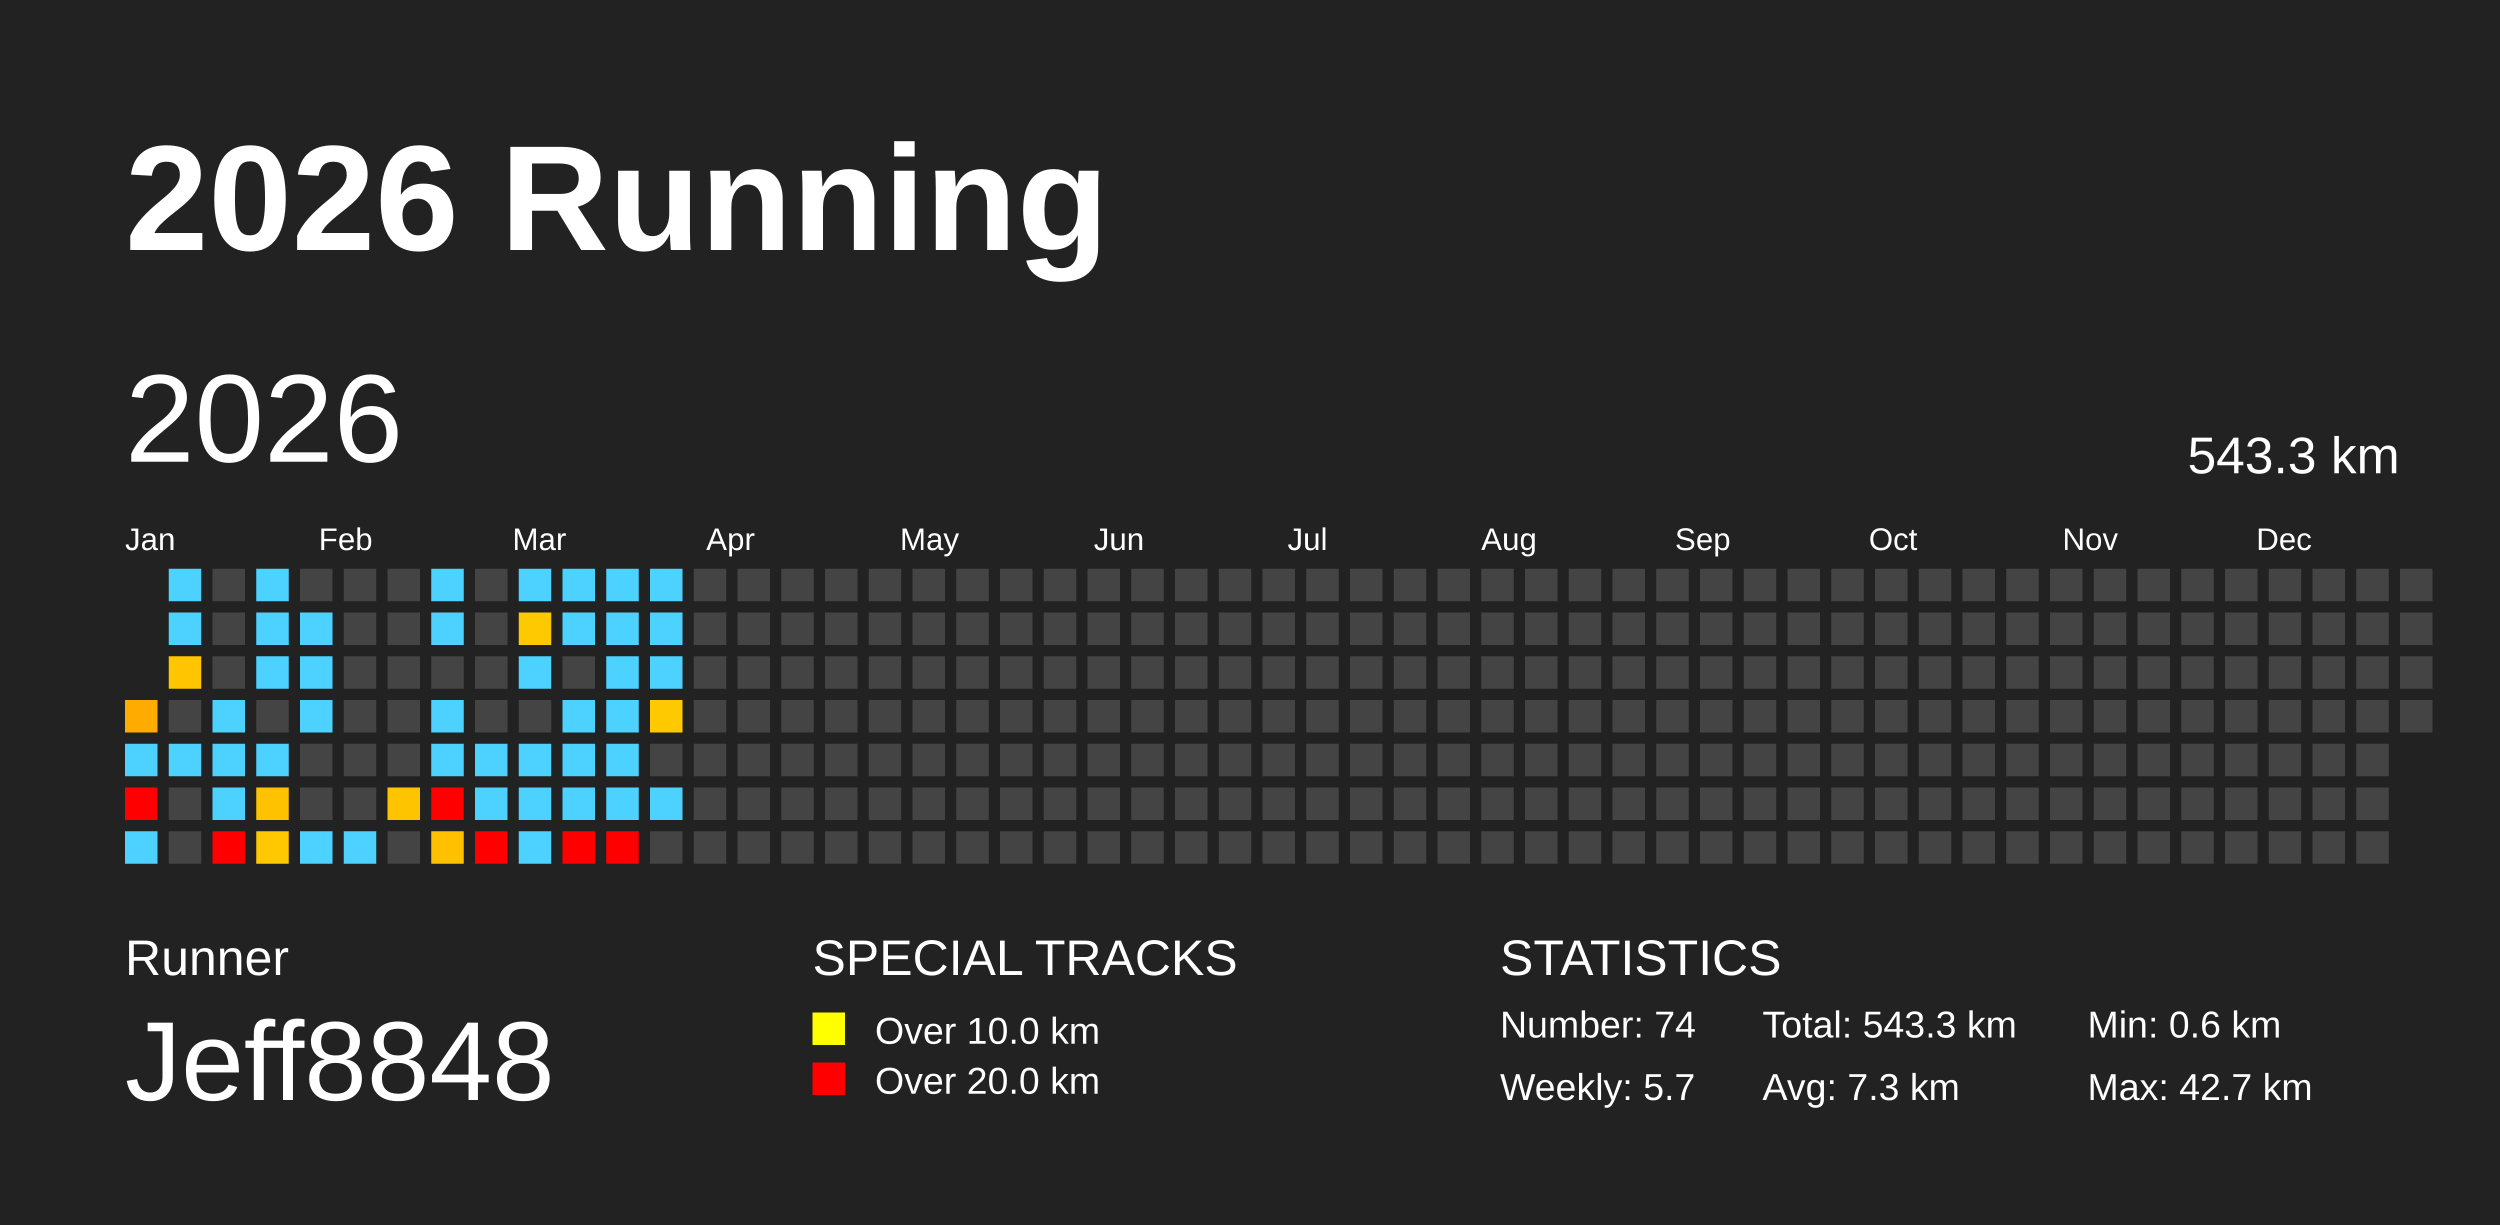
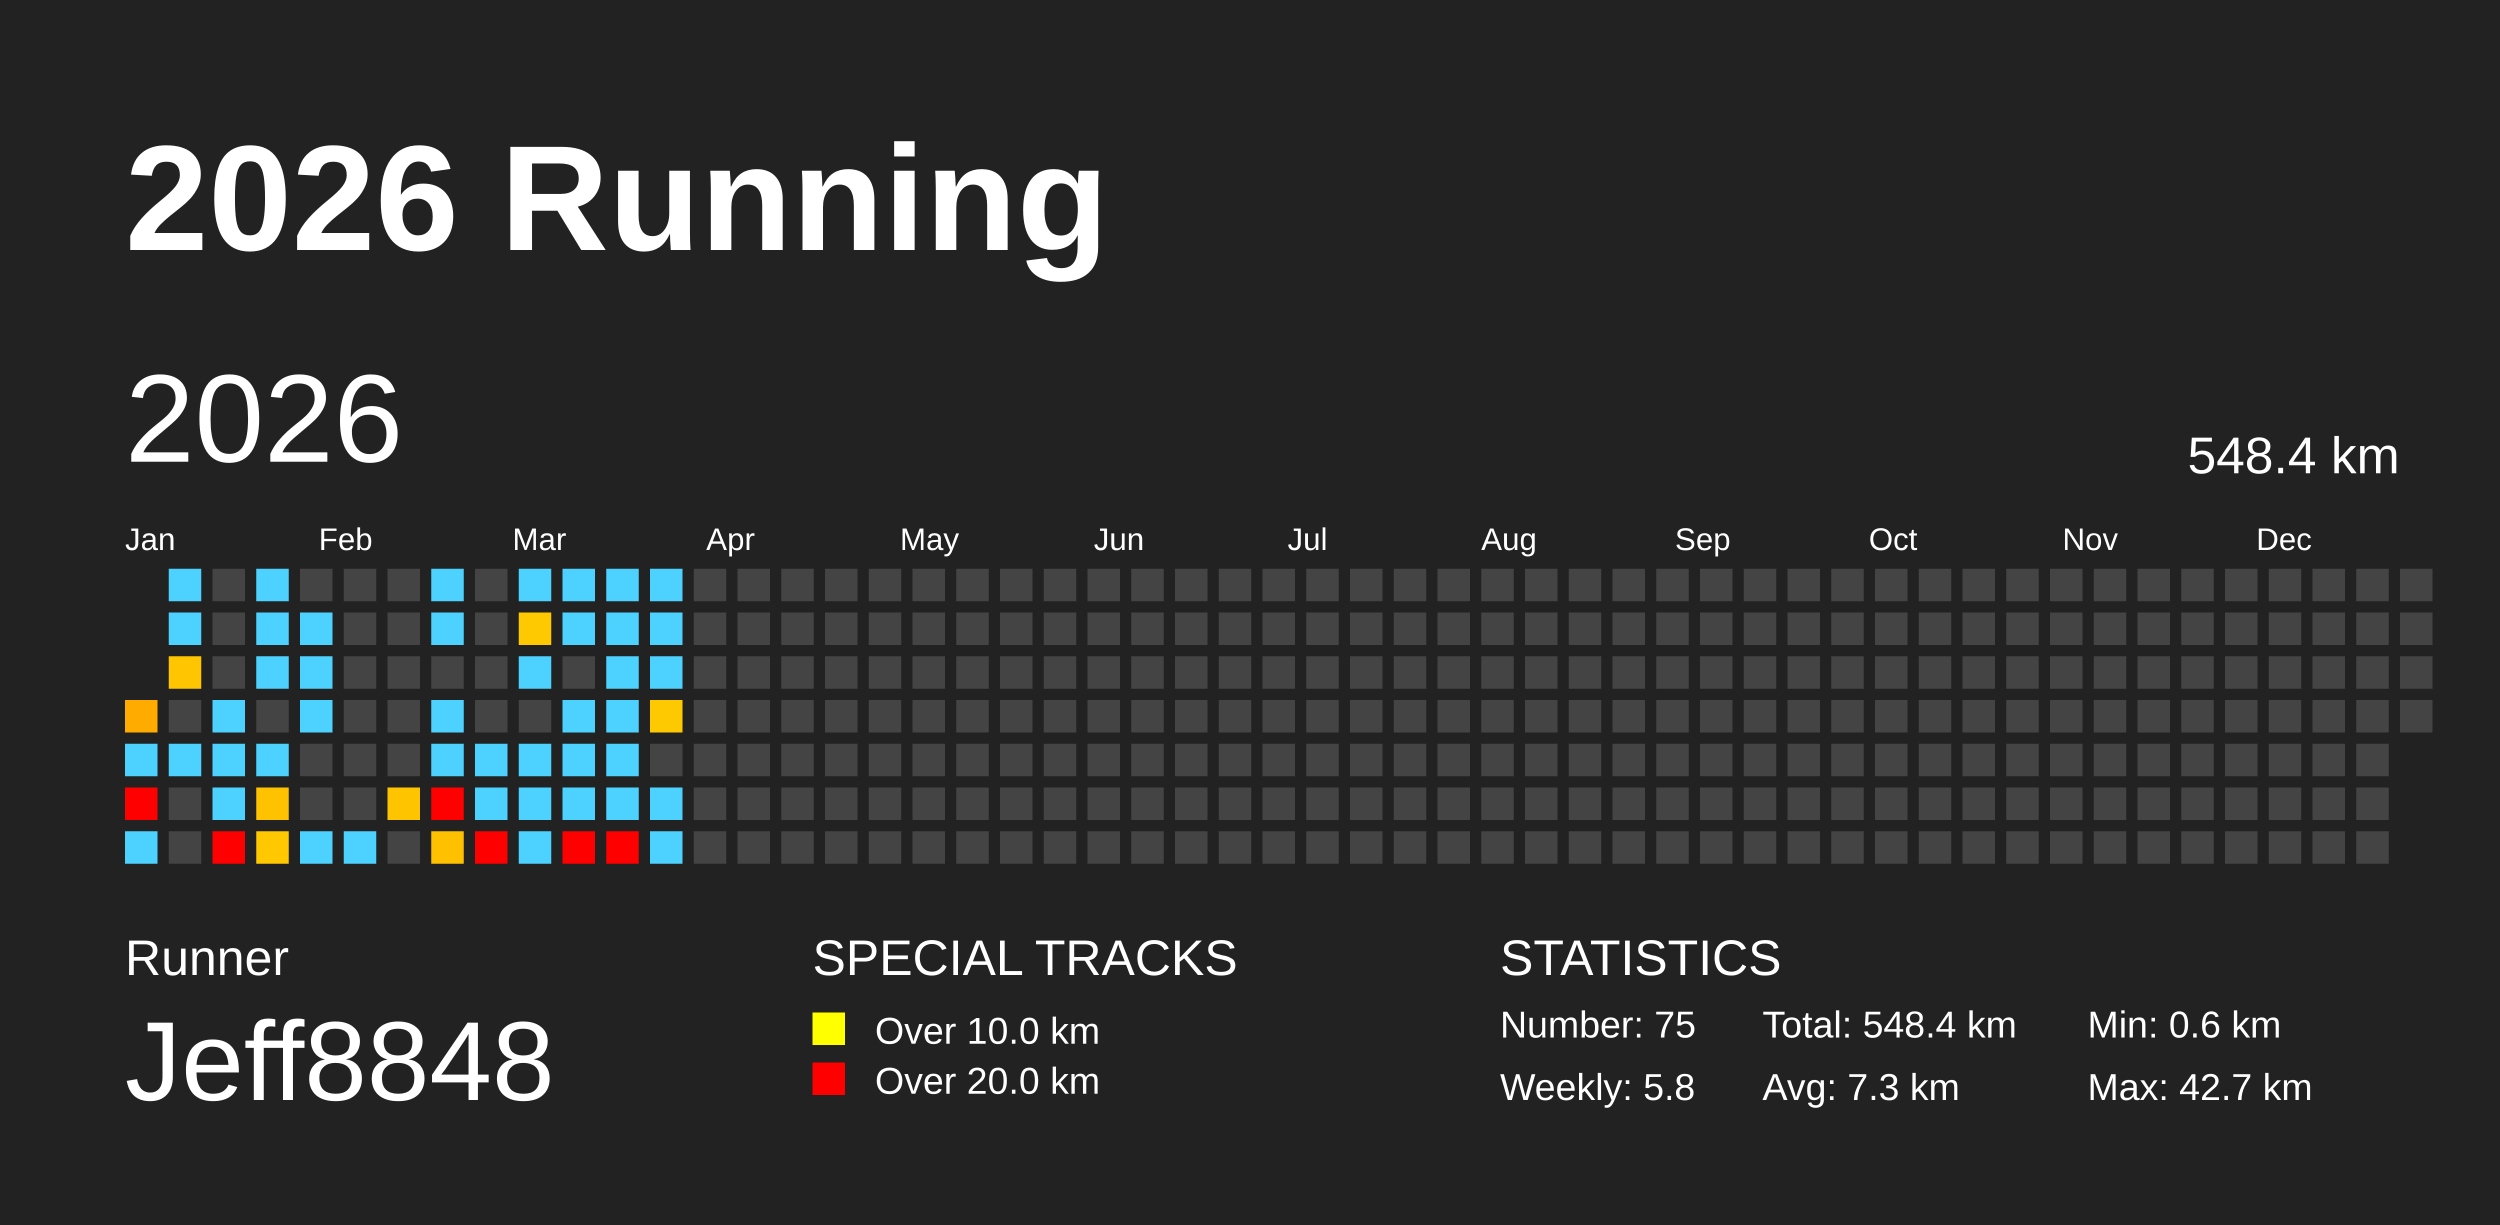
<svg xmlns="http://www.w3.org/2000/svg" baseProfile="full" height="98mm" version="1.1" viewBox="0,0,200,98" width="200mm">
  <defs />
  <rect fill="#222222" height="98" width="200" x="0" y="0" />
  <text fill="#FFFFFF" style="font-size:12px; font-family:Arial; font-weight:bold;" x="10" y="20">2026 Running</text>
  <text fill="#FFFFFF" style="font-size:4px; font-family:Arial" x="10" y="78">Runner</text>
  <text fill="#FFFFFF" style="font-size:9px; font-family:Arial" x="10" y="88">Jeff8848</text>
  <text fill="#FFFFFF" style="font-size:4px; font-family:Arial" x="65" y="78">SPECIAL TRACKS</text>
  <rect fill="yellow" height="2.6" width="2.6" x="65" y="81" />
  <text fill="#FFFFFF" style="font-size:3px; font-family:Arial" x="70" y="83.5">Over 10.0 km</text>
  <rect fill="red" height="2.6" width="2.6" x="65" y="85" />
  <text fill="#FFFFFF" style="font-size:3px; font-family:Arial" x="70" y="87.5">Over 20.0 km</text>
  <text fill="#FFFFFF" style="font-size:4px; font-family:Arial" x="120" y="78">STATISTICS</text>
-   <text fill="#FFFFFF" style="font-size:3px; font-family:Arial" x="120" y="83">Number: 74</text>
-   <text fill="#FFFFFF" style="font-size:3px; font-family:Arial" x="120" y="88">Weekly: 5.7</text>
-   <text fill="#FFFFFF" style="font-size:3px; font-family:Arial" x="141" y="83">Total: 543.3 km</text>
+   <text fill="#FFFFFF" style="font-size:3px; font-family:Arial" x="120" y="83">Number: 75</text>
+   <text fill="#FFFFFF" style="font-size:3px; font-family:Arial" x="120" y="88">Weekly: 5.8</text>
+   <text fill="#FFFFFF" style="font-size:3px; font-family:Arial" x="141" y="83">Total: 548.4 km</text>
  <text fill="#FFFFFF" style="font-size:3px; font-family:Arial" x="141" y="88">Avg: 7.3 km</text>
  <text fill="#FFFFFF" style="font-size:3px; font-family:Arial" x="167" y="83">Min: 0.6 km</text>
  <text fill="#FFFFFF" style="font-size:3px; font-family:Arial" x="167" y="88">Max: 42.7 km</text>
  <text dominant-baseline="hanging" fill="#FFFFFF" style="font-size:10.0px; font-family:Arial;" x="10" y="30">2026</text>
-   <text dominant-baseline="hanging" fill="#FFFFFF" style="font-size:4.125px; font-family:Arial;" x="175" y="35">543.3 km</text>
+   <text dominant-baseline="hanging" fill="#FFFFFF" style="font-size:4.125px; font-family:Arial;" x="175" y="35">548.4 km</text>
  <text fill="#FFFFFF" style="font-size:2.5px; font-family:Arial" x="10.0" y="44">Jan</text>
  <text fill="#FFFFFF" style="font-size:2.5px; font-family:Arial" x="25.5" y="44">Feb</text>
  <text fill="#FFFFFF" style="font-size:2.5px; font-family:Arial" x="41.0" y="44">Mar</text>
  <text fill="#FFFFFF" style="font-size:2.5px; font-family:Arial" x="56.5" y="44">Apr</text>
  <text fill="#FFFFFF" style="font-size:2.5px; font-family:Arial" x="72.0" y="44">May</text>
  <text fill="#FFFFFF" style="font-size:2.5px; font-family:Arial" x="87.5" y="44">Jun</text>
  <text fill="#FFFFFF" style="font-size:2.5px; font-family:Arial" x="103.0" y="44">Jul</text>
  <text fill="#FFFFFF" style="font-size:2.5px; font-family:Arial" x="118.5" y="44">Aug</text>
  <text fill="#FFFFFF" style="font-size:2.5px; font-family:Arial" x="134.0" y="44">Sep</text>
  <text fill="#FFFFFF" style="font-size:2.5px; font-family:Arial" x="149.5" y="44">Oct</text>
  <text fill="#FFFFFF" style="font-size:2.5px; font-family:Arial" x="165.0" y="44">Nov</text>
  <text fill="#FFFFFF" style="font-size:2.5px; font-family:Arial" x="180.5" y="44">Dec</text>
  <rect fill="#ffab00" height="2.6" width="2.6" x="10.0" y="56.0" />
  <rect fill="#4dd2ff" height="2.6" width="2.6" x="10.0" y="59.5" />
  <rect fill="red" height="2.6" width="2.6" x="10.0" y="63.0" />
  <rect fill="#4dd2ff" height="2.6" width="2.6" x="10.0" y="66.5" />
  <rect fill="#4dd2ff" height="2.6" width="2.6" x="13.5" y="45.5" />
  <rect fill="#4dd2ff" height="2.6" width="2.6" x="13.5" y="49.0" />
  <rect fill="#ffc600" height="2.6" width="2.6" x="13.5" y="52.5" />
  <rect fill="#444444" height="2.6" width="2.6" x="13.5" y="56.0" />
  <rect fill="#4dd2ff" height="2.6" width="2.6" x="13.5" y="59.5" />
  <rect fill="#444444" height="2.6" width="2.6" x="13.5" y="63.0" />
  <rect fill="#444444" height="2.6" width="2.6" x="13.5" y="66.5" />
  <rect fill="#444444" height="2.6" width="2.6" x="17.0" y="45.5" />
  <rect fill="#444444" height="2.6" width="2.6" x="17.0" y="49.0" />
  <rect fill="#444444" height="2.6" width="2.6" x="17.0" y="52.5" />
  <rect fill="#4dd2ff" height="2.6" width="2.6" x="17.0" y="56.0" />
  <rect fill="#4dd2ff" height="2.6" width="2.6" x="17.0" y="59.5" />
  <rect fill="#4dd2ff" height="2.6" width="2.6" x="17.0" y="63.0" />
  <rect fill="red" height="2.6" width="2.6" x="17.0" y="66.5" />
  <rect fill="#4dd2ff" height="2.6" width="2.6" x="20.5" y="45.5" />
  <rect fill="#4dd2ff" height="2.6" width="2.6" x="20.5" y="49.0" />
  <rect fill="#4dd2ff" height="2.6" width="2.6" x="20.5" y="52.5" />
  <rect fill="#444444" height="2.6" width="2.6" x="20.5" y="56.0" />
  <rect fill="#4dd2ff" height="2.6" width="2.6" x="20.5" y="59.5" />
  <rect fill="#ffc200" height="2.6" width="2.6" x="20.5" y="63.0" />
  <rect fill="#ffc800" height="2.6" width="2.6" x="20.5" y="66.5" />
  <rect fill="#444444" height="2.6" width="2.6" x="24.0" y="45.5" />
  <rect fill="#4dd2ff" height="2.6" width="2.6" x="24.0" y="49.0" />
  <rect fill="#4dd2ff" height="2.6" width="2.6" x="24.0" y="52.5" />
  <rect fill="#4dd2ff" height="2.6" width="2.6" x="24.0" y="56.0" />
  <rect fill="#444444" height="2.6" width="2.6" x="24.0" y="59.5" />
  <rect fill="#444444" height="2.6" width="2.6" x="24.0" y="63.0" />
  <rect fill="#4dd2ff" height="2.6" width="2.6" x="24.0" y="66.5" />
  <rect fill="#444444" height="2.6" width="2.6" x="27.5" y="45.5" />
  <rect fill="#444444" height="2.6" width="2.6" x="27.5" y="49.0" />
  <rect fill="#444444" height="2.6" width="2.6" x="27.5" y="52.5" />
  <rect fill="#444444" height="2.6" width="2.6" x="27.5" y="56.0" />
  <rect fill="#444444" height="2.6" width="2.6" x="27.5" y="59.5" />
  <rect fill="#444444" height="2.6" width="2.6" x="27.5" y="63.0" />
  <rect fill="#4dd2ff" height="2.6" width="2.6" x="27.5" y="66.5" />
  <rect fill="#444444" height="2.6" width="2.6" x="31.0" y="45.5" />
  <rect fill="#444444" height="2.6" width="2.6" x="31.0" y="49.0" />
  <rect fill="#444444" height="2.6" width="2.6" x="31.0" y="52.5" />
  <rect fill="#444444" height="2.6" width="2.6" x="31.0" y="56.0" />
  <rect fill="#444444" height="2.6" width="2.6" x="31.0" y="59.5" />
  <rect fill="#ffc400" height="2.6" width="2.6" x="31.0" y="63.0" />
  <rect fill="#444444" height="2.6" width="2.6" x="31.0" y="66.5" />
  <rect fill="#4dd2ff" height="2.6" width="2.6" x="34.5" y="45.5" />
  <rect fill="#4dd2ff" height="2.6" width="2.6" x="34.5" y="49.0" />
  <rect fill="#444444" height="2.6" width="2.6" x="34.5" y="52.5" />
  <rect fill="#4dd2ff" height="2.6" width="2.6" x="34.5" y="56.0" />
  <rect fill="#4dd2ff" height="2.6" width="2.6" x="34.5" y="59.5" />
  <rect fill="red" height="2.6" width="2.6" x="34.5" y="63.0" />
  <rect fill="#ffc000" height="2.6" width="2.6" x="34.5" y="66.5" />
  <rect fill="#444444" height="2.6" width="2.6" x="38.0" y="45.5" />
  <rect fill="#444444" height="2.6" width="2.6" x="38.0" y="49.0" />
  <rect fill="#444444" height="2.6" width="2.6" x="38.0" y="52.5" />
  <rect fill="#444444" height="2.6" width="2.6" x="38.0" y="56.0" />
  <rect fill="#4dd2ff" height="2.6" width="2.6" x="38.0" y="59.5" />
  <rect fill="#4dd2ff" height="2.6" width="2.6" x="38.0" y="63.0" />
  <rect fill="red" height="2.6" width="2.6" x="38.0" y="66.5" />
  <rect fill="#4dd2ff" height="2.6" width="2.6" x="41.5" y="45.5" />
  <rect fill="#ffc900" height="2.6" width="2.6" x="41.5" y="49.0" />
  <rect fill="#4dd2ff" height="2.6" width="2.6" x="41.5" y="52.5" />
  <rect fill="#444444" height="2.6" width="2.6" x="41.5" y="56.0" />
  <rect fill="#4dd2ff" height="2.6" width="2.6" x="41.5" y="59.5" />
  <rect fill="#4dd2ff" height="2.6" width="2.6" x="41.5" y="63.0" />
  <rect fill="#4dd2ff" height="2.6" width="2.6" x="41.5" y="66.5" />
  <rect fill="#4dd2ff" height="2.6" width="2.6" x="45.0" y="45.5" />
  <rect fill="#4dd2ff" height="2.6" width="2.6" x="45.0" y="49.0" />
  <rect fill="#444444" height="2.6" width="2.6" x="45.0" y="52.5" />
  <rect fill="#4dd2ff" height="2.6" width="2.6" x="45.0" y="56.0" />
  <rect fill="#4dd2ff" height="2.6" width="2.6" x="45.0" y="59.5" />
  <rect fill="#4dd2ff" height="2.6" width="2.6" x="45.0" y="63.0" />
  <rect fill="red" height="2.6" width="2.6" x="45.0" y="66.5" />
  <rect fill="#4dd2ff" height="2.6" width="2.6" x="48.5" y="45.5" />
  <rect fill="#4dd2ff" height="2.6" width="2.6" x="48.5" y="49.0" />
  <rect fill="#4dd2ff" height="2.6" width="2.6" x="48.5" y="52.5" />
  <rect fill="#4dd2ff" height="2.6" width="2.6" x="48.5" y="56.0" />
  <rect fill="#4dd2ff" height="2.6" width="2.6" x="48.5" y="59.5" />
  <rect fill="#4dd2ff" height="2.6" width="2.6" x="48.5" y="63.0" />
  <rect fill="red" height="2.6" width="2.6" x="48.5" y="66.5" />
  <rect fill="#4dd2ff" height="2.6" width="2.6" x="52.0" y="45.5" />
  <rect fill="#4dd2ff" height="2.6" width="2.6" x="52.0" y="49.0" />
  <rect fill="#4dd2ff" height="2.6" width="2.6" x="52.0" y="52.5" />
  <rect fill="#ffc900" height="2.6" width="2.6" x="52.0" y="56.0" />
  <rect fill="#444444" height="2.6" width="2.6" x="52.0" y="59.5" />
  <rect fill="#4dd2ff" height="2.6" width="2.6" x="52.0" y="63.0" />
-   <rect fill="#444444" height="2.6" width="2.6" x="52.0" y="66.5" />
+   <rect fill="#4dd2ff" height="2.6" width="2.6" x="52.0" y="66.5" />
  <rect fill="#444444" height="2.6" width="2.6" x="55.5" y="45.5" />
  <rect fill="#444444" height="2.6" width="2.6" x="55.5" y="49.0" />
  <rect fill="#444444" height="2.6" width="2.6" x="55.5" y="52.5" />
  <rect fill="#444444" height="2.6" width="2.6" x="55.5" y="56.0" />
  <rect fill="#444444" height="2.6" width="2.6" x="55.5" y="59.5" />
  <rect fill="#444444" height="2.6" width="2.6" x="55.5" y="63.0" />
  <rect fill="#444444" height="2.6" width="2.6" x="55.5" y="66.5" />
  <rect fill="#444444" height="2.6" width="2.6" x="59.0" y="45.5" />
  <rect fill="#444444" height="2.6" width="2.6" x="59.0" y="49.0" />
  <rect fill="#444444" height="2.6" width="2.6" x="59.0" y="52.5" />
  <rect fill="#444444" height="2.6" width="2.6" x="59.0" y="56.0" />
  <rect fill="#444444" height="2.6" width="2.6" x="59.0" y="59.5" />
  <rect fill="#444444" height="2.6" width="2.6" x="59.0" y="63.0" />
  <rect fill="#444444" height="2.6" width="2.6" x="59.0" y="66.5" />
  <rect fill="#444444" height="2.6" width="2.6" x="62.5" y="45.5" />
  <rect fill="#444444" height="2.6" width="2.6" x="62.5" y="49.0" />
  <rect fill="#444444" height="2.6" width="2.6" x="62.5" y="52.5" />
  <rect fill="#444444" height="2.6" width="2.6" x="62.5" y="56.0" />
  <rect fill="#444444" height="2.6" width="2.6" x="62.5" y="59.5" />
  <rect fill="#444444" height="2.6" width="2.6" x="62.5" y="63.0" />
  <rect fill="#444444" height="2.6" width="2.6" x="62.5" y="66.5" />
  <rect fill="#444444" height="2.6" width="2.6" x="66.0" y="45.5" />
  <rect fill="#444444" height="2.6" width="2.6" x="66.0" y="49.0" />
  <rect fill="#444444" height="2.6" width="2.6" x="66.0" y="52.5" />
  <rect fill="#444444" height="2.6" width="2.6" x="66.0" y="56.0" />
  <rect fill="#444444" height="2.6" width="2.6" x="66.0" y="59.5" />
  <rect fill="#444444" height="2.6" width="2.6" x="66.0" y="63.0" />
  <rect fill="#444444" height="2.6" width="2.6" x="66.0" y="66.5" />
  <rect fill="#444444" height="2.6" width="2.6" x="69.5" y="45.5" />
  <rect fill="#444444" height="2.6" width="2.6" x="69.5" y="49.0" />
  <rect fill="#444444" height="2.6" width="2.6" x="69.5" y="52.5" />
  <rect fill="#444444" height="2.6" width="2.6" x="69.5" y="56.0" />
  <rect fill="#444444" height="2.6" width="2.6" x="69.5" y="59.5" />
  <rect fill="#444444" height="2.6" width="2.6" x="69.5" y="63.0" />
  <rect fill="#444444" height="2.6" width="2.6" x="69.5" y="66.5" />
  <rect fill="#444444" height="2.6" width="2.6" x="73.0" y="45.5" />
  <rect fill="#444444" height="2.6" width="2.6" x="73.0" y="49.0" />
  <rect fill="#444444" height="2.6" width="2.6" x="73.0" y="52.5" />
  <rect fill="#444444" height="2.6" width="2.6" x="73.0" y="56.0" />
  <rect fill="#444444" height="2.6" width="2.6" x="73.0" y="59.5" />
  <rect fill="#444444" height="2.6" width="2.6" x="73.0" y="63.0" />
  <rect fill="#444444" height="2.6" width="2.6" x="73.0" y="66.5" />
  <rect fill="#444444" height="2.6" width="2.6" x="76.5" y="45.5" />
  <rect fill="#444444" height="2.6" width="2.6" x="76.5" y="49.0" />
  <rect fill="#444444" height="2.6" width="2.6" x="76.5" y="52.5" />
  <rect fill="#444444" height="2.6" width="2.6" x="76.5" y="56.0" />
  <rect fill="#444444" height="2.6" width="2.6" x="76.5" y="59.5" />
  <rect fill="#444444" height="2.6" width="2.6" x="76.5" y="63.0" />
  <rect fill="#444444" height="2.6" width="2.6" x="76.5" y="66.5" />
  <rect fill="#444444" height="2.6" width="2.6" x="80.0" y="45.5" />
  <rect fill="#444444" height="2.6" width="2.6" x="80.0" y="49.0" />
  <rect fill="#444444" height="2.6" width="2.6" x="80.0" y="52.5" />
  <rect fill="#444444" height="2.6" width="2.6" x="80.0" y="56.0" />
  <rect fill="#444444" height="2.6" width="2.6" x="80.0" y="59.5" />
  <rect fill="#444444" height="2.6" width="2.6" x="80.0" y="63.0" />
  <rect fill="#444444" height="2.6" width="2.6" x="80.0" y="66.5" />
  <rect fill="#444444" height="2.6" width="2.6" x="83.5" y="45.5" />
  <rect fill="#444444" height="2.6" width="2.6" x="83.5" y="49.0" />
  <rect fill="#444444" height="2.6" width="2.6" x="83.5" y="52.5" />
  <rect fill="#444444" height="2.6" width="2.6" x="83.5" y="56.0" />
  <rect fill="#444444" height="2.6" width="2.6" x="83.5" y="59.5" />
  <rect fill="#444444" height="2.6" width="2.6" x="83.5" y="63.0" />
  <rect fill="#444444" height="2.6" width="2.6" x="83.5" y="66.5" />
  <rect fill="#444444" height="2.6" width="2.6" x="87.0" y="45.5" />
  <rect fill="#444444" height="2.6" width="2.6" x="87.0" y="49.0" />
  <rect fill="#444444" height="2.6" width="2.6" x="87.0" y="52.5" />
  <rect fill="#444444" height="2.6" width="2.6" x="87.0" y="56.0" />
  <rect fill="#444444" height="2.6" width="2.6" x="87.0" y="59.5" />
  <rect fill="#444444" height="2.6" width="2.6" x="87.0" y="63.0" />
  <rect fill="#444444" height="2.6" width="2.6" x="87.0" y="66.5" />
  <rect fill="#444444" height="2.6" width="2.6" x="90.5" y="45.5" />
  <rect fill="#444444" height="2.6" width="2.6" x="90.5" y="49.0" />
  <rect fill="#444444" height="2.6" width="2.6" x="90.5" y="52.5" />
  <rect fill="#444444" height="2.6" width="2.6" x="90.5" y="56.0" />
  <rect fill="#444444" height="2.6" width="2.6" x="90.5" y="59.5" />
  <rect fill="#444444" height="2.6" width="2.6" x="90.5" y="63.0" />
  <rect fill="#444444" height="2.6" width="2.6" x="90.5" y="66.5" />
  <rect fill="#444444" height="2.6" width="2.6" x="94.0" y="45.5" />
  <rect fill="#444444" height="2.6" width="2.6" x="94.0" y="49.0" />
  <rect fill="#444444" height="2.6" width="2.6" x="94.0" y="52.5" />
  <rect fill="#444444" height="2.6" width="2.6" x="94.0" y="56.0" />
  <rect fill="#444444" height="2.6" width="2.6" x="94.0" y="59.5" />
  <rect fill="#444444" height="2.6" width="2.6" x="94.0" y="63.0" />
  <rect fill="#444444" height="2.6" width="2.6" x="94.0" y="66.5" />
  <rect fill="#444444" height="2.6" width="2.6" x="97.5" y="45.5" />
  <rect fill="#444444" height="2.6" width="2.6" x="97.5" y="49.0" />
  <rect fill="#444444" height="2.6" width="2.6" x="97.5" y="52.5" />
  <rect fill="#444444" height="2.6" width="2.6" x="97.5" y="56.0" />
  <rect fill="#444444" height="2.6" width="2.6" x="97.5" y="59.5" />
  <rect fill="#444444" height="2.6" width="2.6" x="97.5" y="63.0" />
  <rect fill="#444444" height="2.6" width="2.6" x="97.5" y="66.5" />
  <rect fill="#444444" height="2.6" width="2.6" x="101.0" y="45.5" />
  <rect fill="#444444" height="2.6" width="2.6" x="101.0" y="49.0" />
  <rect fill="#444444" height="2.6" width="2.6" x="101.0" y="52.5" />
  <rect fill="#444444" height="2.6" width="2.6" x="101.0" y="56.0" />
  <rect fill="#444444" height="2.6" width="2.6" x="101.0" y="59.5" />
  <rect fill="#444444" height="2.6" width="2.6" x="101.0" y="63.0" />
  <rect fill="#444444" height="2.6" width="2.6" x="101.0" y="66.5" />
  <rect fill="#444444" height="2.6" width="2.6" x="104.5" y="45.5" />
  <rect fill="#444444" height="2.6" width="2.6" x="104.5" y="49.0" />
  <rect fill="#444444" height="2.6" width="2.6" x="104.5" y="52.5" />
  <rect fill="#444444" height="2.6" width="2.6" x="104.5" y="56.0" />
  <rect fill="#444444" height="2.6" width="2.6" x="104.5" y="59.5" />
  <rect fill="#444444" height="2.6" width="2.6" x="104.5" y="63.0" />
  <rect fill="#444444" height="2.6" width="2.6" x="104.5" y="66.5" />
  <rect fill="#444444" height="2.6" width="2.6" x="108.0" y="45.5" />
  <rect fill="#444444" height="2.6" width="2.6" x="108.0" y="49.0" />
  <rect fill="#444444" height="2.6" width="2.6" x="108.0" y="52.5" />
  <rect fill="#444444" height="2.6" width="2.6" x="108.0" y="56.0" />
  <rect fill="#444444" height="2.6" width="2.6" x="108.0" y="59.5" />
  <rect fill="#444444" height="2.6" width="2.6" x="108.0" y="63.0" />
  <rect fill="#444444" height="2.6" width="2.6" x="108.0" y="66.5" />
  <rect fill="#444444" height="2.6" width="2.6" x="111.5" y="45.5" />
  <rect fill="#444444" height="2.6" width="2.6" x="111.5" y="49.0" />
  <rect fill="#444444" height="2.6" width="2.6" x="111.5" y="52.5" />
  <rect fill="#444444" height="2.6" width="2.6" x="111.5" y="56.0" />
  <rect fill="#444444" height="2.6" width="2.6" x="111.5" y="59.5" />
  <rect fill="#444444" height="2.6" width="2.6" x="111.5" y="63.0" />
  <rect fill="#444444" height="2.6" width="2.6" x="111.5" y="66.5" />
  <rect fill="#444444" height="2.6" width="2.6" x="115.0" y="45.5" />
  <rect fill="#444444" height="2.6" width="2.6" x="115.0" y="49.0" />
  <rect fill="#444444" height="2.6" width="2.6" x="115.0" y="52.5" />
  <rect fill="#444444" height="2.6" width="2.6" x="115.0" y="56.0" />
  <rect fill="#444444" height="2.6" width="2.6" x="115.0" y="59.5" />
  <rect fill="#444444" height="2.6" width="2.6" x="115.0" y="63.0" />
  <rect fill="#444444" height="2.6" width="2.6" x="115.0" y="66.5" />
  <rect fill="#444444" height="2.6" width="2.6" x="118.5" y="45.5" />
  <rect fill="#444444" height="2.6" width="2.6" x="118.5" y="49.0" />
  <rect fill="#444444" height="2.6" width="2.6" x="118.5" y="52.5" />
  <rect fill="#444444" height="2.6" width="2.6" x="118.5" y="56.0" />
  <rect fill="#444444" height="2.6" width="2.6" x="118.5" y="59.5" />
  <rect fill="#444444" height="2.6" width="2.6" x="118.5" y="63.0" />
  <rect fill="#444444" height="2.6" width="2.6" x="118.5" y="66.5" />
  <rect fill="#444444" height="2.6" width="2.6" x="122.0" y="45.5" />
  <rect fill="#444444" height="2.6" width="2.6" x="122.0" y="49.0" />
  <rect fill="#444444" height="2.6" width="2.6" x="122.0" y="52.5" />
  <rect fill="#444444" height="2.6" width="2.6" x="122.0" y="56.0" />
  <rect fill="#444444" height="2.6" width="2.6" x="122.0" y="59.5" />
  <rect fill="#444444" height="2.6" width="2.6" x="122.0" y="63.0" />
  <rect fill="#444444" height="2.6" width="2.6" x="122.0" y="66.5" />
  <rect fill="#444444" height="2.6" width="2.6" x="125.5" y="45.5" />
  <rect fill="#444444" height="2.6" width="2.6" x="125.5" y="49.0" />
  <rect fill="#444444" height="2.6" width="2.6" x="125.5" y="52.5" />
  <rect fill="#444444" height="2.6" width="2.6" x="125.5" y="56.0" />
  <rect fill="#444444" height="2.6" width="2.6" x="125.5" y="59.5" />
  <rect fill="#444444" height="2.6" width="2.6" x="125.5" y="63.0" />
  <rect fill="#444444" height="2.6" width="2.6" x="125.5" y="66.5" />
  <rect fill="#444444" height="2.6" width="2.6" x="129.0" y="45.5" />
  <rect fill="#444444" height="2.6" width="2.6" x="129.0" y="49.0" />
  <rect fill="#444444" height="2.6" width="2.6" x="129.0" y="52.5" />
  <rect fill="#444444" height="2.6" width="2.6" x="129.0" y="56.0" />
  <rect fill="#444444" height="2.6" width="2.6" x="129.0" y="59.5" />
  <rect fill="#444444" height="2.6" width="2.6" x="129.0" y="63.0" />
  <rect fill="#444444" height="2.6" width="2.6" x="129.0" y="66.5" />
  <rect fill="#444444" height="2.6" width="2.6" x="132.5" y="45.5" />
  <rect fill="#444444" height="2.6" width="2.6" x="132.5" y="49.0" />
  <rect fill="#444444" height="2.6" width="2.6" x="132.5" y="52.5" />
  <rect fill="#444444" height="2.6" width="2.6" x="132.5" y="56.0" />
  <rect fill="#444444" height="2.6" width="2.6" x="132.5" y="59.5" />
  <rect fill="#444444" height="2.6" width="2.6" x="132.5" y="63.0" />
  <rect fill="#444444" height="2.6" width="2.6" x="132.5" y="66.5" />
  <rect fill="#444444" height="2.6" width="2.6" x="136.0" y="45.5" />
  <rect fill="#444444" height="2.6" width="2.6" x="136.0" y="49.0" />
  <rect fill="#444444" height="2.6" width="2.6" x="136.0" y="52.5" />
  <rect fill="#444444" height="2.6" width="2.6" x="136.0" y="56.0" />
  <rect fill="#444444" height="2.6" width="2.6" x="136.0" y="59.5" />
  <rect fill="#444444" height="2.6" width="2.6" x="136.0" y="63.0" />
  <rect fill="#444444" height="2.6" width="2.6" x="136.0" y="66.5" />
  <rect fill="#444444" height="2.6" width="2.6" x="139.5" y="45.5" />
  <rect fill="#444444" height="2.6" width="2.6" x="139.5" y="49.0" />
  <rect fill="#444444" height="2.6" width="2.6" x="139.5" y="52.5" />
  <rect fill="#444444" height="2.6" width="2.6" x="139.5" y="56.0" />
  <rect fill="#444444" height="2.6" width="2.6" x="139.5" y="59.5" />
  <rect fill="#444444" height="2.6" width="2.6" x="139.5" y="63.0" />
  <rect fill="#444444" height="2.6" width="2.6" x="139.5" y="66.5" />
  <rect fill="#444444" height="2.6" width="2.6" x="143.0" y="45.5" />
  <rect fill="#444444" height="2.6" width="2.6" x="143.0" y="49.0" />
  <rect fill="#444444" height="2.6" width="2.6" x="143.0" y="52.5" />
  <rect fill="#444444" height="2.6" width="2.6" x="143.0" y="56.0" />
  <rect fill="#444444" height="2.6" width="2.6" x="143.0" y="59.5" />
  <rect fill="#444444" height="2.6" width="2.6" x="143.0" y="63.0" />
  <rect fill="#444444" height="2.6" width="2.6" x="143.0" y="66.5" />
  <rect fill="#444444" height="2.6" width="2.6" x="146.5" y="45.5" />
  <rect fill="#444444" height="2.6" width="2.6" x="146.5" y="49.0" />
  <rect fill="#444444" height="2.6" width="2.6" x="146.5" y="52.5" />
  <rect fill="#444444" height="2.6" width="2.6" x="146.5" y="56.0" />
  <rect fill="#444444" height="2.6" width="2.6" x="146.5" y="59.5" />
  <rect fill="#444444" height="2.6" width="2.6" x="146.5" y="63.0" />
  <rect fill="#444444" height="2.6" width="2.6" x="146.5" y="66.5" />
  <rect fill="#444444" height="2.6" width="2.6" x="150.0" y="45.5" />
  <rect fill="#444444" height="2.6" width="2.6" x="150.0" y="49.0" />
  <rect fill="#444444" height="2.6" width="2.6" x="150.0" y="52.5" />
  <rect fill="#444444" height="2.6" width="2.6" x="150.0" y="56.0" />
  <rect fill="#444444" height="2.6" width="2.6" x="150.0" y="59.5" />
  <rect fill="#444444" height="2.6" width="2.6" x="150.0" y="63.0" />
  <rect fill="#444444" height="2.6" width="2.6" x="150.0" y="66.5" />
  <rect fill="#444444" height="2.6" width="2.6" x="153.5" y="45.5" />
  <rect fill="#444444" height="2.6" width="2.6" x="153.5" y="49.0" />
  <rect fill="#444444" height="2.6" width="2.6" x="153.5" y="52.5" />
  <rect fill="#444444" height="2.6" width="2.6" x="153.5" y="56.0" />
  <rect fill="#444444" height="2.6" width="2.6" x="153.5" y="59.5" />
  <rect fill="#444444" height="2.6" width="2.6" x="153.5" y="63.0" />
  <rect fill="#444444" height="2.6" width="2.6" x="153.5" y="66.5" />
  <rect fill="#444444" height="2.6" width="2.6" x="157.0" y="45.5" />
  <rect fill="#444444" height="2.6" width="2.6" x="157.0" y="49.0" />
  <rect fill="#444444" height="2.6" width="2.6" x="157.0" y="52.5" />
  <rect fill="#444444" height="2.6" width="2.6" x="157.0" y="56.0" />
  <rect fill="#444444" height="2.6" width="2.6" x="157.0" y="59.5" />
  <rect fill="#444444" height="2.6" width="2.6" x="157.0" y="63.0" />
  <rect fill="#444444" height="2.6" width="2.6" x="157.0" y="66.5" />
  <rect fill="#444444" height="2.6" width="2.6" x="160.5" y="45.5" />
  <rect fill="#444444" height="2.6" width="2.6" x="160.5" y="49.0" />
  <rect fill="#444444" height="2.6" width="2.6" x="160.5" y="52.5" />
  <rect fill="#444444" height="2.6" width="2.6" x="160.5" y="56.0" />
  <rect fill="#444444" height="2.6" width="2.6" x="160.5" y="59.5" />
  <rect fill="#444444" height="2.6" width="2.6" x="160.5" y="63.0" />
  <rect fill="#444444" height="2.6" width="2.6" x="160.5" y="66.5" />
  <rect fill="#444444" height="2.6" width="2.6" x="164.0" y="45.5" />
  <rect fill="#444444" height="2.6" width="2.6" x="164.0" y="49.0" />
  <rect fill="#444444" height="2.6" width="2.6" x="164.0" y="52.5" />
  <rect fill="#444444" height="2.6" width="2.6" x="164.0" y="56.0" />
  <rect fill="#444444" height="2.6" width="2.6" x="164.0" y="59.5" />
  <rect fill="#444444" height="2.6" width="2.6" x="164.0" y="63.0" />
  <rect fill="#444444" height="2.6" width="2.6" x="164.0" y="66.5" />
  <rect fill="#444444" height="2.6" width="2.6" x="167.5" y="45.5" />
  <rect fill="#444444" height="2.6" width="2.6" x="167.5" y="49.0" />
  <rect fill="#444444" height="2.6" width="2.6" x="167.5" y="52.5" />
  <rect fill="#444444" height="2.6" width="2.6" x="167.5" y="56.0" />
  <rect fill="#444444" height="2.6" width="2.6" x="167.5" y="59.5" />
  <rect fill="#444444" height="2.6" width="2.6" x="167.5" y="63.0" />
  <rect fill="#444444" height="2.6" width="2.6" x="167.5" y="66.5" />
  <rect fill="#444444" height="2.6" width="2.6" x="171.0" y="45.5" />
  <rect fill="#444444" height="2.6" width="2.6" x="171.0" y="49.0" />
  <rect fill="#444444" height="2.6" width="2.6" x="171.0" y="52.5" />
  <rect fill="#444444" height="2.6" width="2.6" x="171.0" y="56.0" />
  <rect fill="#444444" height="2.6" width="2.6" x="171.0" y="59.5" />
  <rect fill="#444444" height="2.6" width="2.6" x="171.0" y="63.0" />
  <rect fill="#444444" height="2.6" width="2.6" x="171.0" y="66.5" />
  <rect fill="#444444" height="2.6" width="2.6" x="174.5" y="45.5" />
  <rect fill="#444444" height="2.6" width="2.6" x="174.5" y="49.0" />
  <rect fill="#444444" height="2.6" width="2.6" x="174.5" y="52.5" />
  <rect fill="#444444" height="2.6" width="2.6" x="174.5" y="56.0" />
  <rect fill="#444444" height="2.6" width="2.6" x="174.5" y="59.5" />
  <rect fill="#444444" height="2.6" width="2.6" x="174.5" y="63.0" />
  <rect fill="#444444" height="2.6" width="2.6" x="174.5" y="66.5" />
  <rect fill="#444444" height="2.6" width="2.6" x="178.0" y="45.5" />
  <rect fill="#444444" height="2.6" width="2.6" x="178.0" y="49.0" />
  <rect fill="#444444" height="2.6" width="2.6" x="178.0" y="52.5" />
  <rect fill="#444444" height="2.6" width="2.6" x="178.0" y="56.0" />
  <rect fill="#444444" height="2.6" width="2.6" x="178.0" y="59.5" />
  <rect fill="#444444" height="2.6" width="2.6" x="178.0" y="63.0" />
  <rect fill="#444444" height="2.6" width="2.6" x="178.0" y="66.5" />
  <rect fill="#444444" height="2.6" width="2.6" x="181.5" y="45.5" />
  <rect fill="#444444" height="2.6" width="2.6" x="181.5" y="49.0" />
  <rect fill="#444444" height="2.6" width="2.6" x="181.5" y="52.5" />
  <rect fill="#444444" height="2.6" width="2.6" x="181.5" y="56.0" />
  <rect fill="#444444" height="2.6" width="2.6" x="181.5" y="59.5" />
  <rect fill="#444444" height="2.6" width="2.6" x="181.5" y="63.0" />
  <rect fill="#444444" height="2.6" width="2.6" x="181.5" y="66.5" />
  <rect fill="#444444" height="2.6" width="2.6" x="185.0" y="45.5" />
  <rect fill="#444444" height="2.6" width="2.6" x="185.0" y="49.0" />
  <rect fill="#444444" height="2.6" width="2.6" x="185.0" y="52.5" />
  <rect fill="#444444" height="2.6" width="2.6" x="185.0" y="56.0" />
  <rect fill="#444444" height="2.6" width="2.6" x="185.0" y="59.5" />
  <rect fill="#444444" height="2.6" width="2.6" x="185.0" y="63.0" />
  <rect fill="#444444" height="2.6" width="2.6" x="185.0" y="66.5" />
  <rect fill="#444444" height="2.6" width="2.6" x="188.5" y="45.5" />
  <rect fill="#444444" height="2.6" width="2.6" x="188.5" y="49.0" />
  <rect fill="#444444" height="2.6" width="2.6" x="188.5" y="52.5" />
  <rect fill="#444444" height="2.6" width="2.6" x="188.5" y="56.0" />
  <rect fill="#444444" height="2.6" width="2.6" x="188.5" y="59.5" />
  <rect fill="#444444" height="2.6" width="2.6" x="188.5" y="63.0" />
  <rect fill="#444444" height="2.6" width="2.6" x="188.5" y="66.5" />
  <rect fill="#444444" height="2.6" width="2.6" x="192.0" y="45.5" />
  <rect fill="#444444" height="2.6" width="2.6" x="192.0" y="49.0" />
  <rect fill="#444444" height="2.6" width="2.6" x="192.0" y="52.5" />
  <rect fill="#444444" height="2.6" width="2.6" x="192.0" y="56.0" />
</svg>
